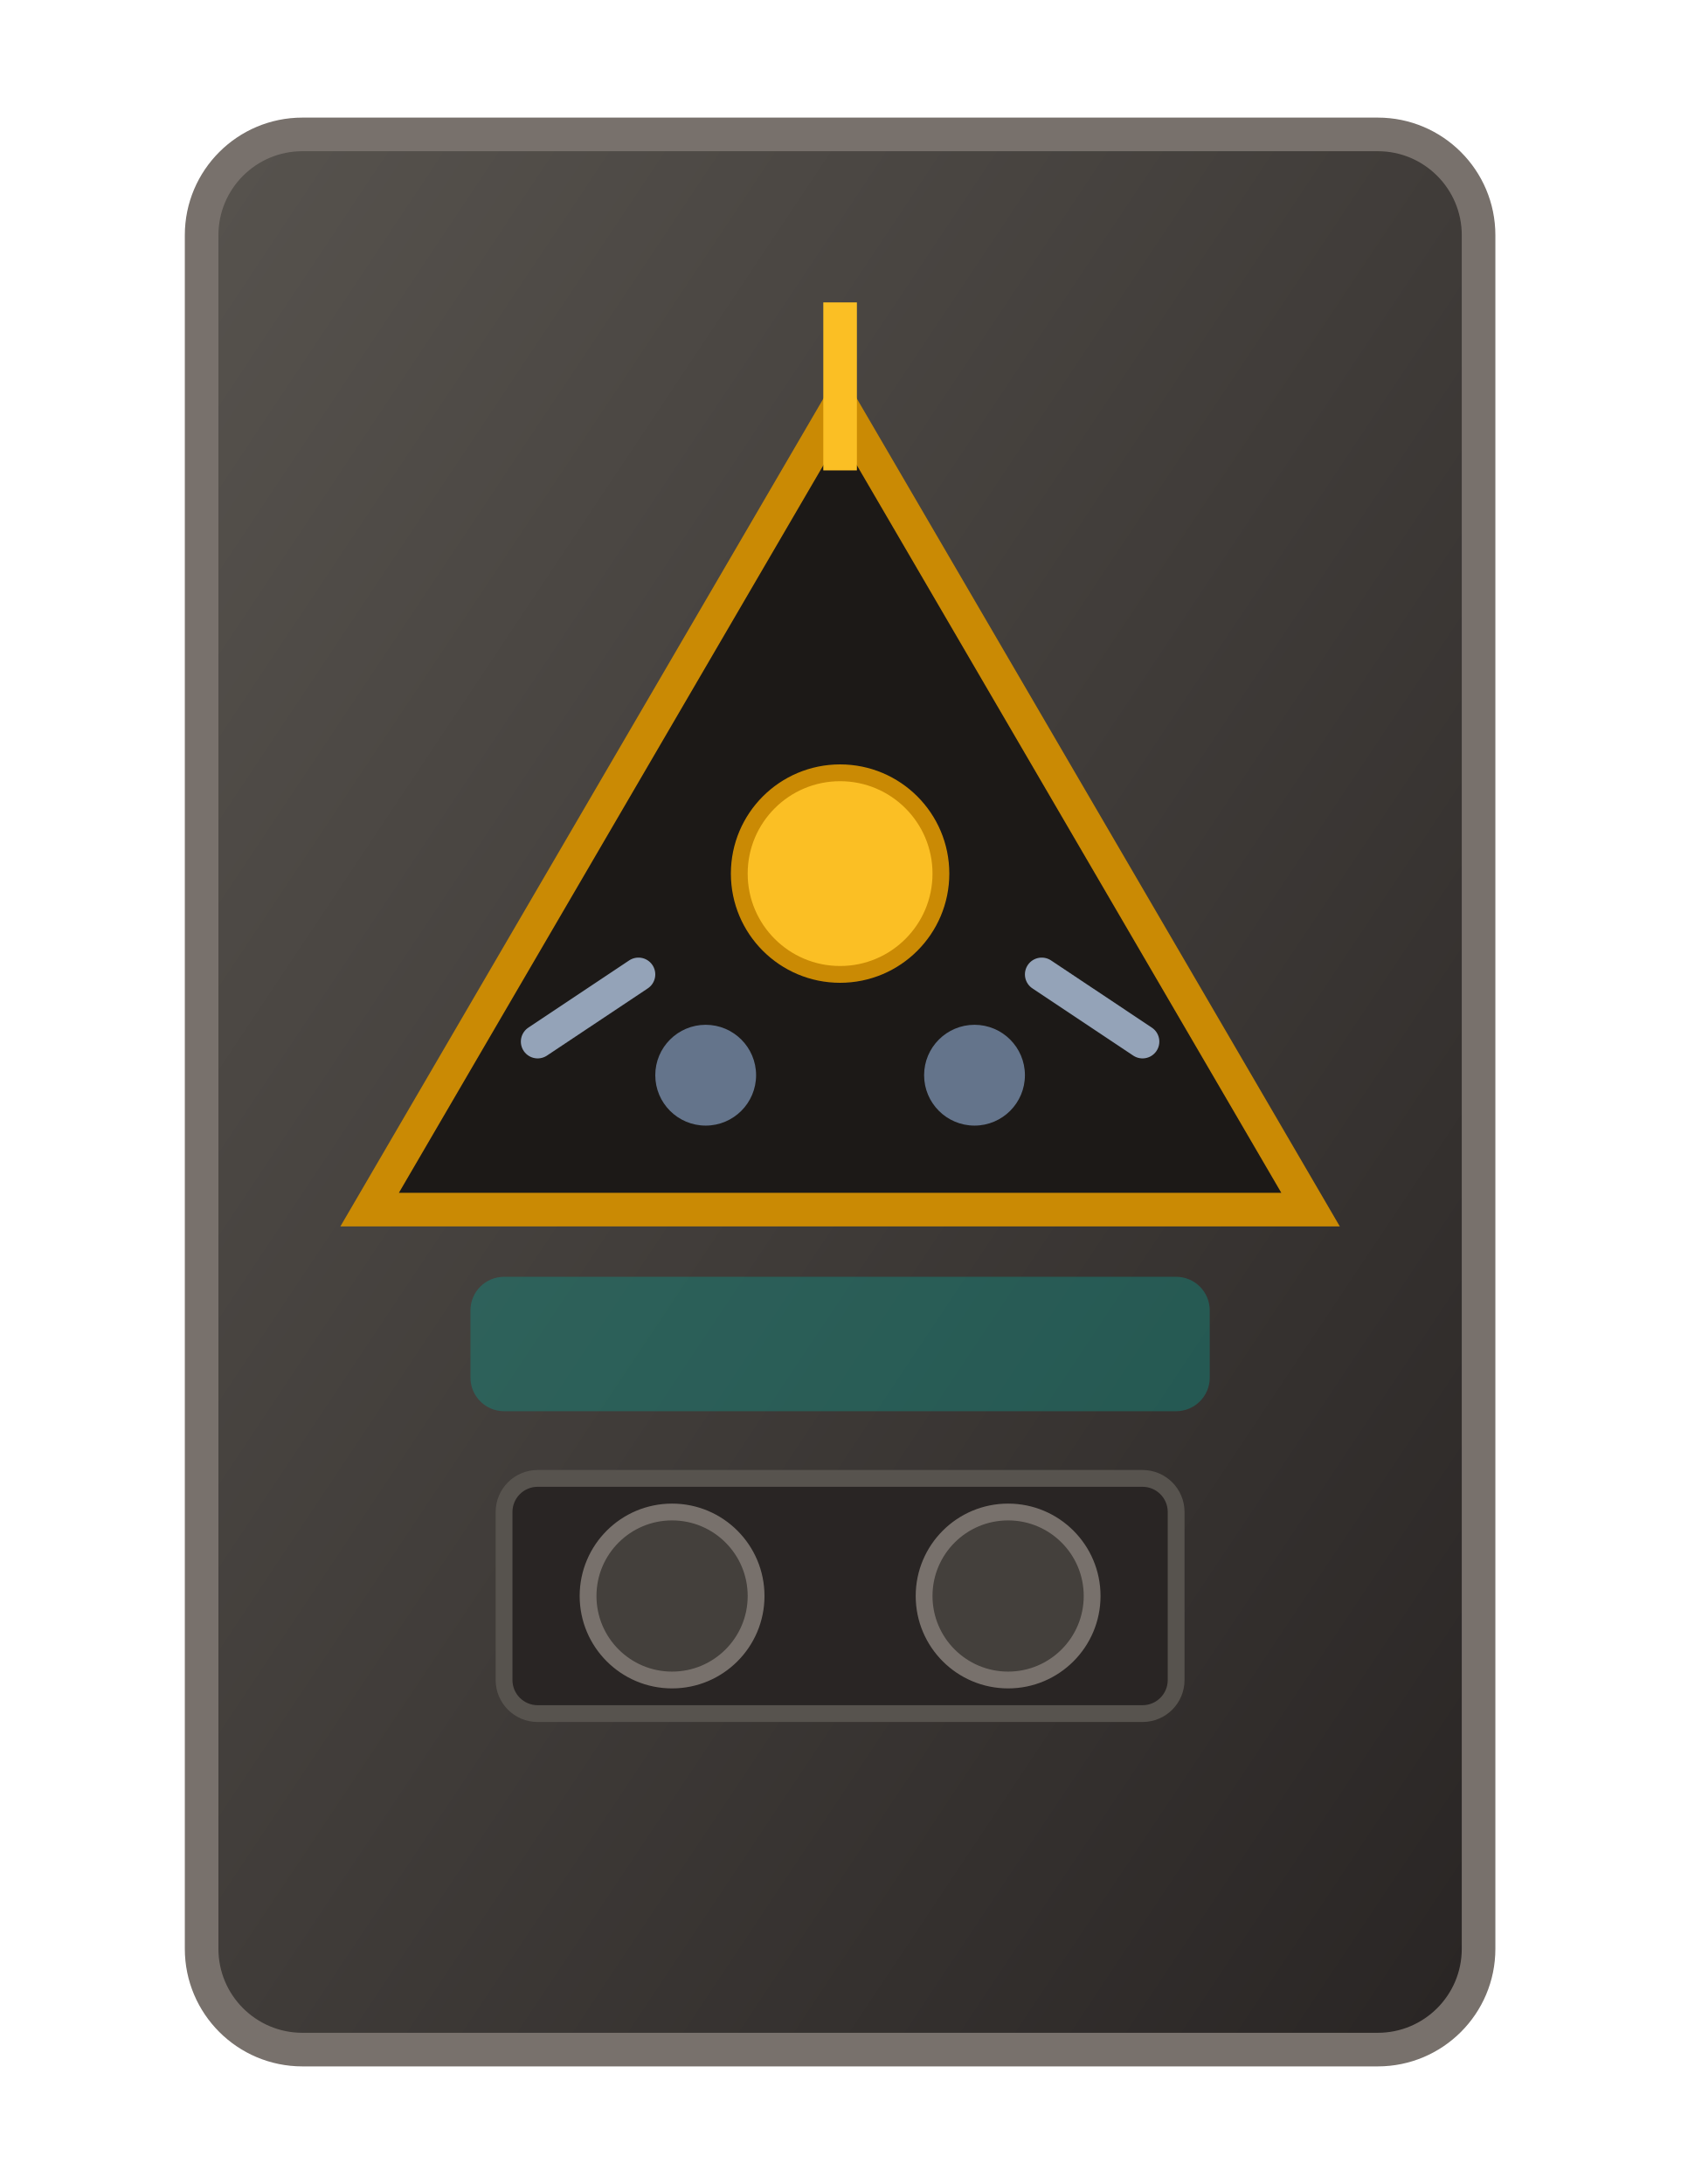
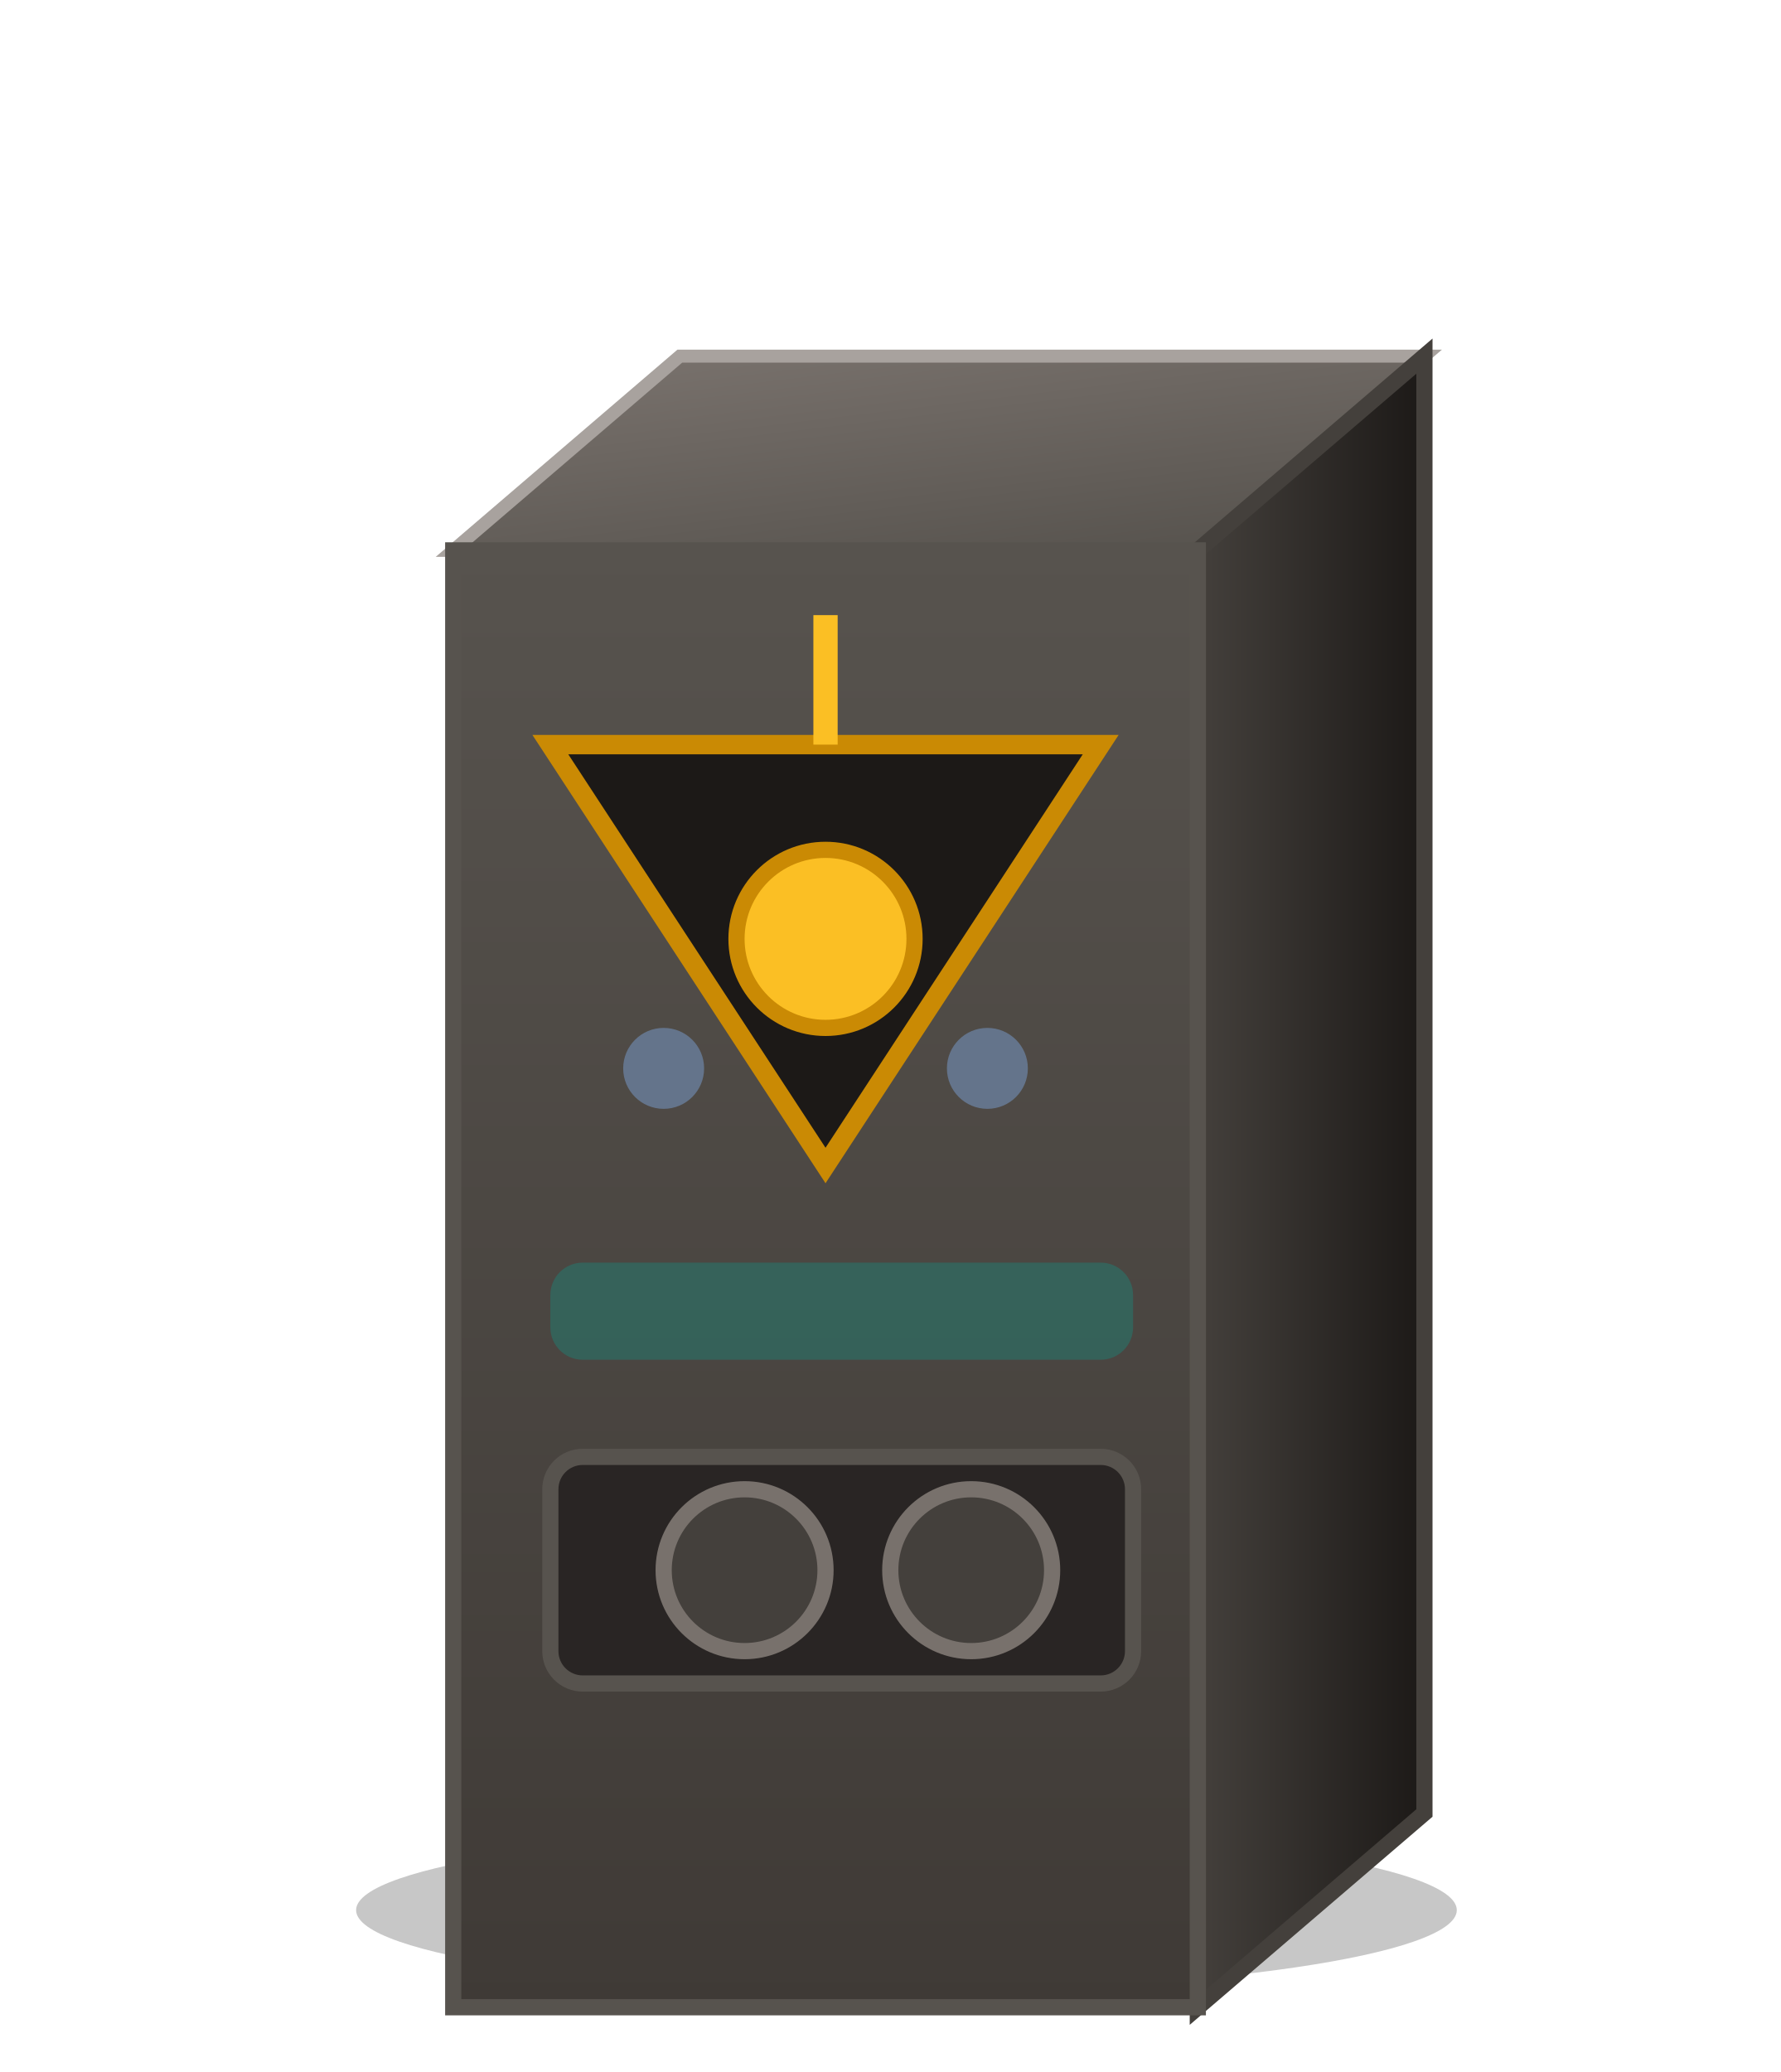
- <svg xmlns="http://www.w3.org/2000/svg" viewBox="0 0 100 130" fill="none">
+ <svg xmlns="http://www.w3.org/2000/svg" viewBox="0 0 110 128" fill="none">
  <defs>
-     <linearGradient id="tp-body" x1="0%" y1="0%" x2="100%" y2="100%">
+     <linearGradient id="tp-top" x1="20%" y1="0%" x2="80%" y2="100%">
+       <stop offset="0%" style="stop-color:#78716c" />
+       <stop offset="100%" style="stop-color:#57534e" />
+     </linearGradient>
+     <linearGradient id="tp-front" x1="0%" y1="0%" x2="0%" y2="100%">
      <stop offset="0%" style="stop-color:#57534e" />
-       <stop offset="100%" style="stop-color:#292524" />
+       <stop offset="100%" style="stop-color:#3f3a36" />
+     </linearGradient>
+     <linearGradient id="tp-right" x1="0%" y1="0%" x2="100%" y2="0%">
+       <stop offset="0%" style="stop-color:#44403c" />
+       <stop offset="100%" style="stop-color:#1c1917" />
    </linearGradient>
  </defs>
-   <rect x="12" y="8" width="76" height="114" rx="6" fill="url(#tp-body)" stroke="#78716c" stroke-width="2" />
-   <path d="M22 72 L78 72 L50 24 Z" fill="#1c1917" stroke="#ca8a04" stroke-width="2" />
-   <circle cx="50" cy="52" r="6" fill="#fbbf24" stroke="#ca8a04" stroke-width="1" />
-   <path d="M32 62 L38 58 M62 58 L68 62" stroke="#94a3b8" stroke-width="2" stroke-linecap="round" />
-   <circle cx="42" cy="64" r="3" fill="#64748b" />
-   <circle cx="58" cy="64" r="3" fill="#64748b" />
-   <rect x="28" y="76" width="44" height="8" rx="2" fill="#0d9488" opacity="0.4" />
-   <rect x="30" y="88" width="40" height="14" rx="2" fill="#292524" stroke="#57534e" />
-   <circle cx="40" cy="95" r="5" fill="#44403c" stroke="#78716c" />
-   <circle cx="60" cy="95" r="5" fill="#44403c" stroke="#78716c" />
-   <path d="M50 18 L50 28" stroke="#fbbf24" stroke-width="2" />
+   <ellipse cx="56" cy="118" rx="34" ry="5" fill="#000" opacity="0.22" />
+   <path d="M28 34 L74 34 L88 22 L42 22 Z" fill="url(#tp-top)" stroke="#a8a29e" stroke-width="0.8" />
+   <path d="M74 34 L88 22 L88 112 L74 124 Z" fill="url(#tp-right)" stroke="#44403c" />
+   <path d="M28 34 L74 34 L74 124 L28 124 Z" fill="url(#tp-front)" stroke="#57534e" />
+   <path d="M34 46 L68 46 L51 72 Z" fill="#1c1917" stroke="#ca8a04" stroke-width="1.2" />
+   <circle cx="51" cy="58" r="5.5" fill="#fbbf24" stroke="#ca8a04" />
+   <circle cx="41" cy="66" r="2.5" fill="#64748b" />
+   <circle cx="61" cy="66" r="2.5" fill="#64748b" />
+   <rect x="34" y="78" width="36" height="6" rx="2" fill="#0d9488" opacity="0.35" />
+   <rect x="34" y="90" width="36" height="14" rx="2" fill="#292524" stroke="#57534e" />
+   <circle cx="46" cy="97" r="5" fill="#44403c" stroke="#78716c" />
+   <circle cx="60" cy="97" r="5" fill="#44403c" stroke="#78716c" />
+   <path d="M51 38 L51 46" stroke="#fbbf24" stroke-width="1.5" />
</svg>
